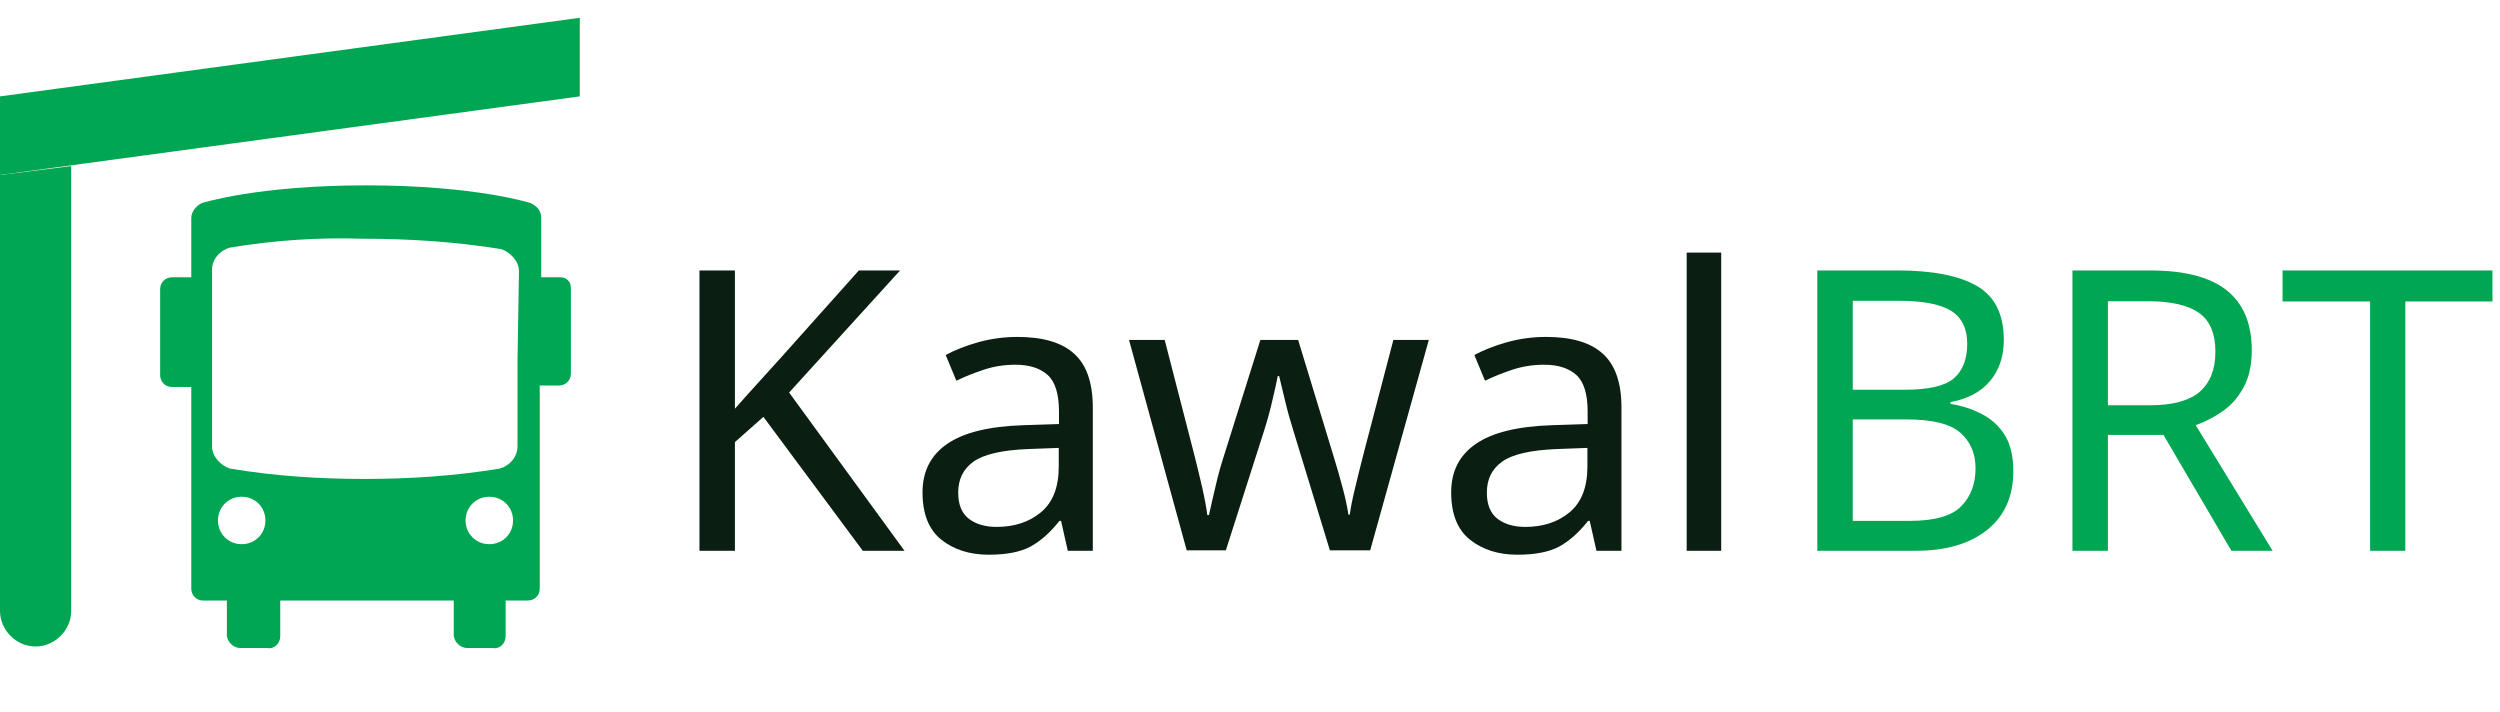
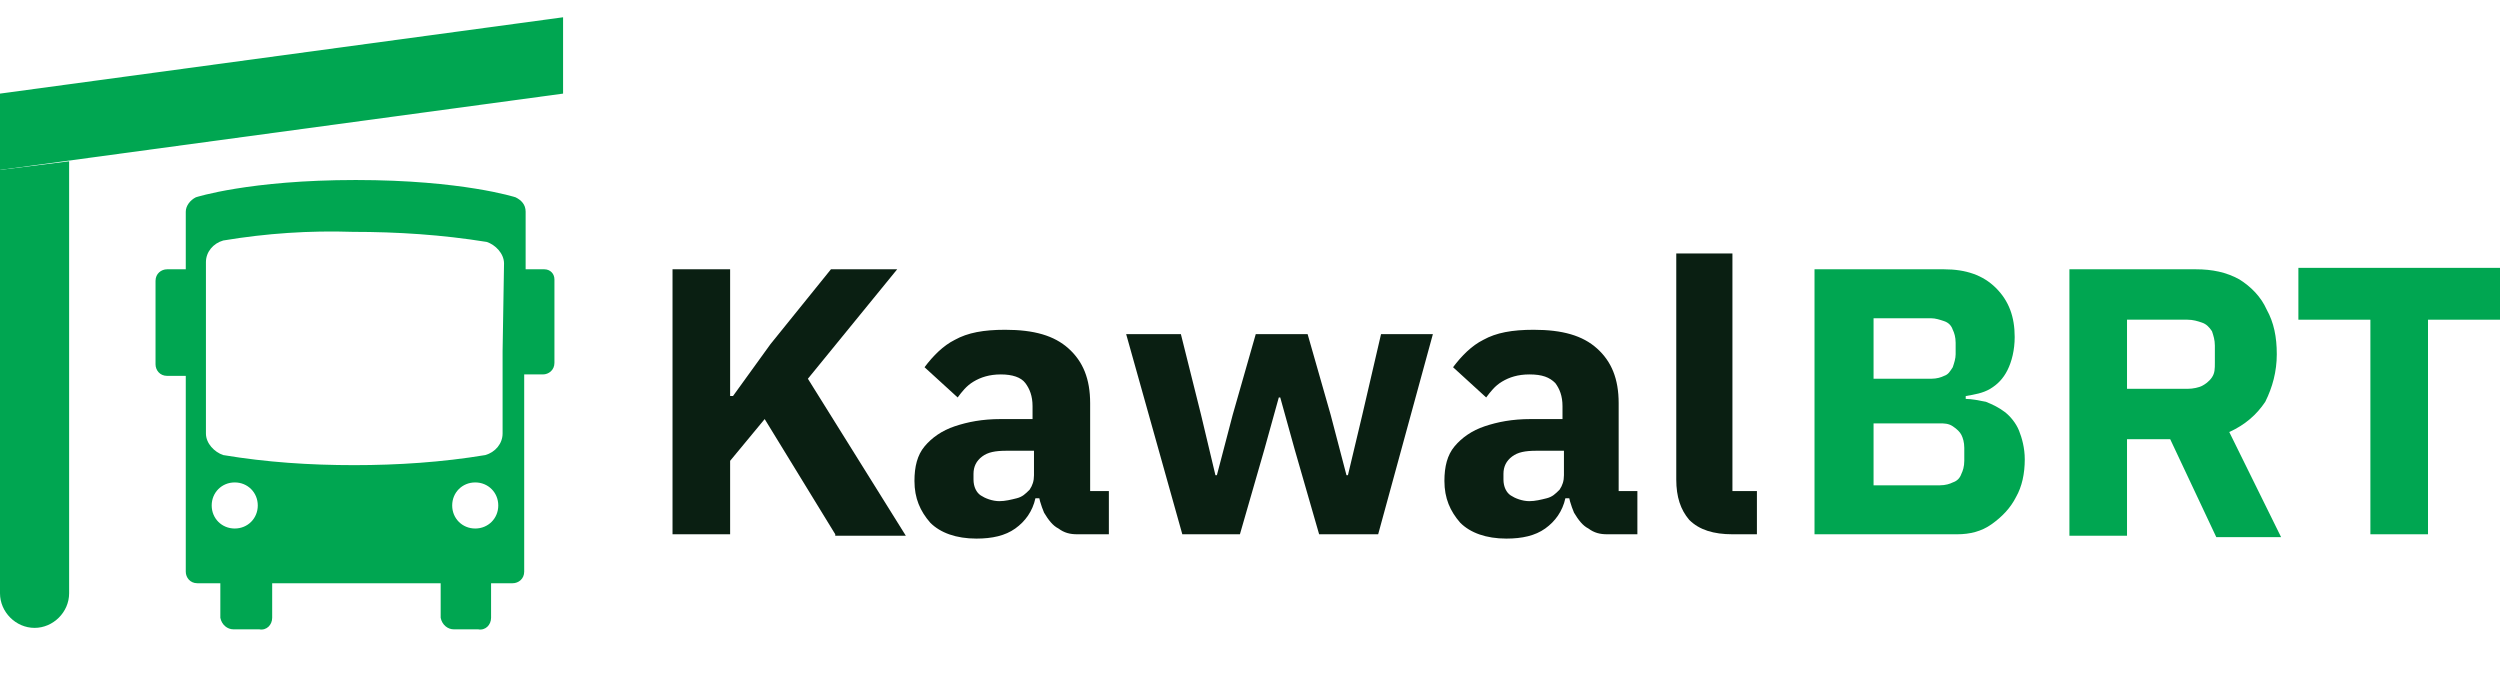
- <svg xmlns="http://www.w3.org/2000/svg" version="1.1" id="Layer_1" x="0px" y="0px" viewBox="0 0 168.6 48" style="enable-background:new 0 0 168.6 48;" xml:space="preserve">
+ <svg xmlns="http://www.w3.org/2000/svg" version="1.1" id="Layer_1" x="0px" y="0px" viewBox="0 0 173.6 48" style="enable-background:new 0 0 173.6 48;" xml:space="preserve">
  <style type="text/css">
	.st0{fill:#00A651;}
- 	.st1{fill:#0A1F12;}
- 	.st2{font-family:'IBMPlexSans-Bold';}
- 	.st3{font-size:26.471px;}
+ 	.st1{enable-background:new    ;}
+ 	.st2{fill:#0A1F12;}
</style>
  <path class="st0" d="M4.8,11.2v30c0,1.3-1.1,2.4-2.4,2.4l0,0c-1.3,0-2.4-1.1-2.4-2.4V11.8L4.8,11.2z" />
  <path class="st0" d="M0,6.5l39.1-5.3v5.3L0,11.8V6.5z" />
-   <text transform="matrix(1 0 0 1 44.6092 37.1442)" class="st1 st2 st3">Kawal</text>
-   <text transform="matrix(1 0 0 1 119.9964 37.1442)" class="st0 st2 st3">BRT</text>
+   <g class="st1">
+     <path class="st2" d="M58,37.1l-4.9-8L50.7,32v5.1h-4V18.7h4v5.2v3.6h0.2l2.6-3.6l4.2-5.2h4.6l-6.2,7.6l6.8,10.9H58z" />
+     <path class="st2" d="M77,37.1h-2.2c-0.5,0-0.9-0.1-1.3-0.4c-0.4-0.2-0.7-0.6-1-1.1c-0.2-0.5-0.4-1-0.4-1.7v-0.3l0.8,1h-1   c-0.2,0.9-0.7,1.6-1.4,2.1c-0.7,0.5-1.6,0.7-2.7,0.7c-1.4,0-2.5-0.4-3.2-1.1c-0.7-0.8-1.1-1.7-1.1-2.9c0-1,0.2-1.8,0.7-2.4   s1.2-1.1,2.1-1.4c0.9-0.3,1.9-0.5,3.2-0.5h2.2v-0.9c0-0.7-0.2-1.2-0.5-1.6S70.3,26,69.5,26c-0.8,0-1.4,0.2-1.9,0.5   c-0.5,0.3-0.8,0.7-1.1,1.1l-2.3-2.1c0.6-0.8,1.3-1.5,2.1-1.9c0.9-0.5,2-0.7,3.5-0.7c2,0,3.4,0.4,4.4,1.3c1,0.9,1.5,2.1,1.5,3.8v6.1   H77V37.1z M71.8,31.3h-1.9c-0.8,0-1.3,0.1-1.7,0.4c-0.4,0.3-0.6,0.7-0.6,1.2v0.4c0,0.5,0.2,0.9,0.5,1.1c0.3,0.2,0.8,0.4,1.3,0.4   c0.4,0,0.8-0.1,1.2-0.2c0.4-0.1,0.6-0.3,0.9-0.6c0.2-0.3,0.3-0.6,0.3-1V31.3z" />
+     <path class="st2" d="M82.1,37.1l-3.9-13.9H82l1.4,5.6l1,4.2h0.1l1.1-4.2l1.6-5.6h3.6l1.6,5.6l1.1,4.2h0.1l1-4.2l1.3-5.6h3.6   l-3.8,13.9h-4.1l-1.7-5.9l-1-3.6h-0.1l-1,3.6l-1.7,5.9H82.1z" />
+     <path class="st2" d="M113.8,37.1h-2.2c-0.5,0-0.9-0.1-1.3-0.4c-0.4-0.2-0.7-0.6-1-1.1c-0.2-0.5-0.4-1-0.4-1.7v-0.3l0.8,1h-1   c-0.2,0.9-0.7,1.6-1.4,2.1c-0.7,0.5-1.6,0.7-2.7,0.7c-1.4,0-2.5-0.4-3.2-1.1c-0.7-0.8-1.1-1.7-1.1-2.9c0-1,0.2-1.8,0.7-2.4   s1.2-1.1,2.1-1.4c0.9-0.3,1.9-0.5,3.2-0.5h2.2v-0.9c0-0.7-0.2-1.2-0.5-1.6c-0.4-0.4-0.9-0.6-1.8-0.6c-0.8,0-1.4,0.2-1.9,0.5   c-0.5,0.3-0.8,0.7-1.1,1.1l-2.3-2.1c0.6-0.8,1.3-1.5,2.1-1.9c0.9-0.5,2-0.7,3.5-0.7c2,0,3.4,0.4,4.4,1.3c1,0.9,1.5,2.1,1.5,3.8v6.1   h1.3V37.1z M108.6,31.3h-1.9c-0.8,0-1.3,0.1-1.7,0.4c-0.4,0.3-0.6,0.7-0.6,1.2v0.4c0,0.5,0.2,0.9,0.5,1.1c0.3,0.2,0.8,0.4,1.3,0.4   c0.4,0,0.8-0.1,1.2-0.2c0.4-0.1,0.6-0.3,0.9-0.6c0.2-0.3,0.3-0.6,0.3-1V31.3z" />
+     <path class="st2" d="M122.1,37.1h-1.8c-1.3,0-2.3-0.3-3-1c-0.6-0.7-0.9-1.6-0.9-2.8V17.6h3.9v16.5h1.7V37.1z" />
+   </g>
+   <g class="st1">
+     <path class="st0" d="M126,37.1V18.7h9c1.5,0,2.7,0.4,3.6,1.3c0.9,0.9,1.3,2,1.3,3.4c0,0.9-0.2,1.7-0.5,2.3c-0.3,0.6-0.7,1-1.2,1.3   c-0.5,0.3-1.1,0.4-1.7,0.5v0.2c0.4,0,0.9,0.1,1.4,0.2c0.5,0.2,0.9,0.4,1.3,0.7c0.4,0.3,0.8,0.8,1,1.3s0.4,1.2,0.4,2   c0,1-0.2,1.9-0.6,2.6c-0.4,0.8-1,1.4-1.7,1.9s-1.5,0.7-2.4,0.7H126z M130.1,22.1v4.2h4c0.4,0,0.7-0.1,0.9-0.2   c0.3-0.1,0.4-0.3,0.6-0.6c0.1-0.3,0.2-0.6,0.2-0.9v-0.8c0-0.4-0.1-0.7-0.2-0.9c-0.1-0.3-0.3-0.5-0.6-0.6c-0.3-0.1-0.6-0.2-0.9-0.2   H130.1z M130.1,29.5v4.2h4.6c0.4,0,0.7-0.1,0.9-0.2c0.3-0.1,0.5-0.3,0.6-0.6c0.1-0.2,0.2-0.5,0.2-0.9v-0.9c0-0.4-0.1-0.7-0.2-0.9   c-0.1-0.2-0.3-0.4-0.6-0.6s-0.6-0.2-0.9-0.2H130.1z" />
+     <path class="st0" d="M147.7,30.4v6.8h-4V18.7h8.8c1.1,0,2.1,0.2,3,0.7c0.8,0.5,1.5,1.2,1.9,2.1c0.5,0.9,0.7,1.9,0.7,3.1   c0,1.2-0.3,2.3-0.8,3.3c-0.6,0.9-1.4,1.6-2.5,2.1l3.6,7.3h-4.5l-3.2-6.8H147.7z M147.7,27h4.2c0.4,0,0.8-0.1,1-0.2s0.5-0.3,0.7-0.6   c0.2-0.3,0.2-0.6,0.2-1V24c0-0.4-0.1-0.7-0.2-1c-0.2-0.3-0.4-0.5-0.7-0.6s-0.6-0.2-1-0.2h-4.2V27z" />
+     <path class="st0" d="M173.6,22.2h-5v14.9h-4V22.2h-5v-3.6h14V22.2z" />
+   </g>
  <g id="Layer_1-2">
-     <path class="st0" d="M37.8,18.7h-1.3v-4c0-0.5-0.3-0.8-0.7-1c0,0-3.7-1.2-11.1-1.2s-11.1,1.2-11.1,1.2c-0.4,0.2-0.7,0.6-0.7,1v4   h-1.3c-0.4,0-0.8,0.3-0.8,0.8v5.8c0,0.4,0.3,0.8,0.8,0.8h1.3v13.6c0,0.4,0.3,0.8,0.8,0.8h1.6v2.4c0.1,0.5,0.5,0.8,0.9,0.8H18   c0.5,0.1,0.9-0.3,0.9-0.8v-2.4h11.7v2.4c0.1,0.5,0.5,0.8,0.9,0.8h1.7c0.5,0.1,0.9-0.3,0.9-0.8v-2.4h1.5c0.4,0,0.8-0.3,0.8-0.8V26   h1.3c0.4,0,0.8-0.3,0.8-0.8v-5.8C38.5,19,38.2,18.7,37.8,18.7L37.8,18.7z M16.3,36.7c-0.9,0-1.6-0.7-1.6-1.6c0-0.9,0.7-1.6,1.6-1.6   c0.9,0,1.6,0.7,1.6,1.6C17.9,36,17.2,36.7,16.3,36.7L16.3,36.7z M33,36.7c-0.9,0-1.6-0.7-1.6-1.6c0-0.9,0.7-1.6,1.6-1.6   s1.6,0.7,1.6,1.6C34.6,36,33.9,36.7,33,36.7L33,36.7L33,36.7z M34.9,24.4v5.7c0,0.7-0.5,1.3-1.2,1.5c-3,0.5-6.1,0.7-9.1,0.7   c-3.1,0-6.1-0.2-9.1-0.7c-0.6-0.2-1.2-0.8-1.2-1.5V18.2c0-0.7,0.5-1.3,1.2-1.5c3-0.5,6-0.7,9-0.6c3.1,0,6.2,0.2,9.3,0.7   c0.6,0.2,1.2,0.8,1.2,1.5L34.9,24.4z" />
+     <path class="st0" d="M37.8,18.7h-1.3v-4c0-0.5-0.3-0.8-0.7-1c0,0-3.7-1.2-11.1-1.2s-11.1,1.2-11.1,1.2c-0.4,0.2-0.7,0.6-0.7,1v4   h-1.3c-0.4,0-0.8,0.3-0.8,0.8v5.8c0,0.4,0.3,0.8,0.8,0.8h1.3v13.6c0,0.4,0.3,0.8,0.8,0.8h1.6v2.4c0.1,0.5,0.5,0.8,0.9,0.8H18   c0.5,0.1,0.9-0.3,0.9-0.8v-2.4h11.7v2.4c0.1,0.5,0.5,0.8,0.9,0.8h1.7c0.5,0.1,0.9-0.3,0.9-0.8v-2.4h1.5c0.4,0,0.8-0.3,0.8-0.8V26   h1.3c0.4,0,0.8-0.3,0.8-0.8v-5.8C38.5,19,38.2,18.7,37.8,18.7L37.8,18.7z M16.3,36.7c-0.9,0-1.6-0.7-1.6-1.6c0-0.9,0.7-1.6,1.6-1.6   c0.9,0,1.6,0.7,1.6,1.6S17.2,36.7,16.3,36.7L16.3,36.7z M33,36.7c-0.9,0-1.6-0.7-1.6-1.6c0-0.9,0.7-1.6,1.6-1.6s1.6,0.7,1.6,1.6   S33.9,36.7,33,36.7L33,36.7L33,36.7z M34.9,24.4v5.7c0,0.7-0.5,1.3-1.2,1.5c-3,0.5-6.1,0.7-9.1,0.7c-3.1,0-6.1-0.2-9.1-0.7   c-0.6-0.2-1.2-0.8-1.2-1.5V18.2c0-0.7,0.5-1.3,1.2-1.5c3-0.5,6-0.7,9-0.6c3.1,0,6.2,0.2,9.3,0.7c0.6,0.2,1.2,0.8,1.2,1.5L34.9,24.4   z" />
  </g>
</svg>
